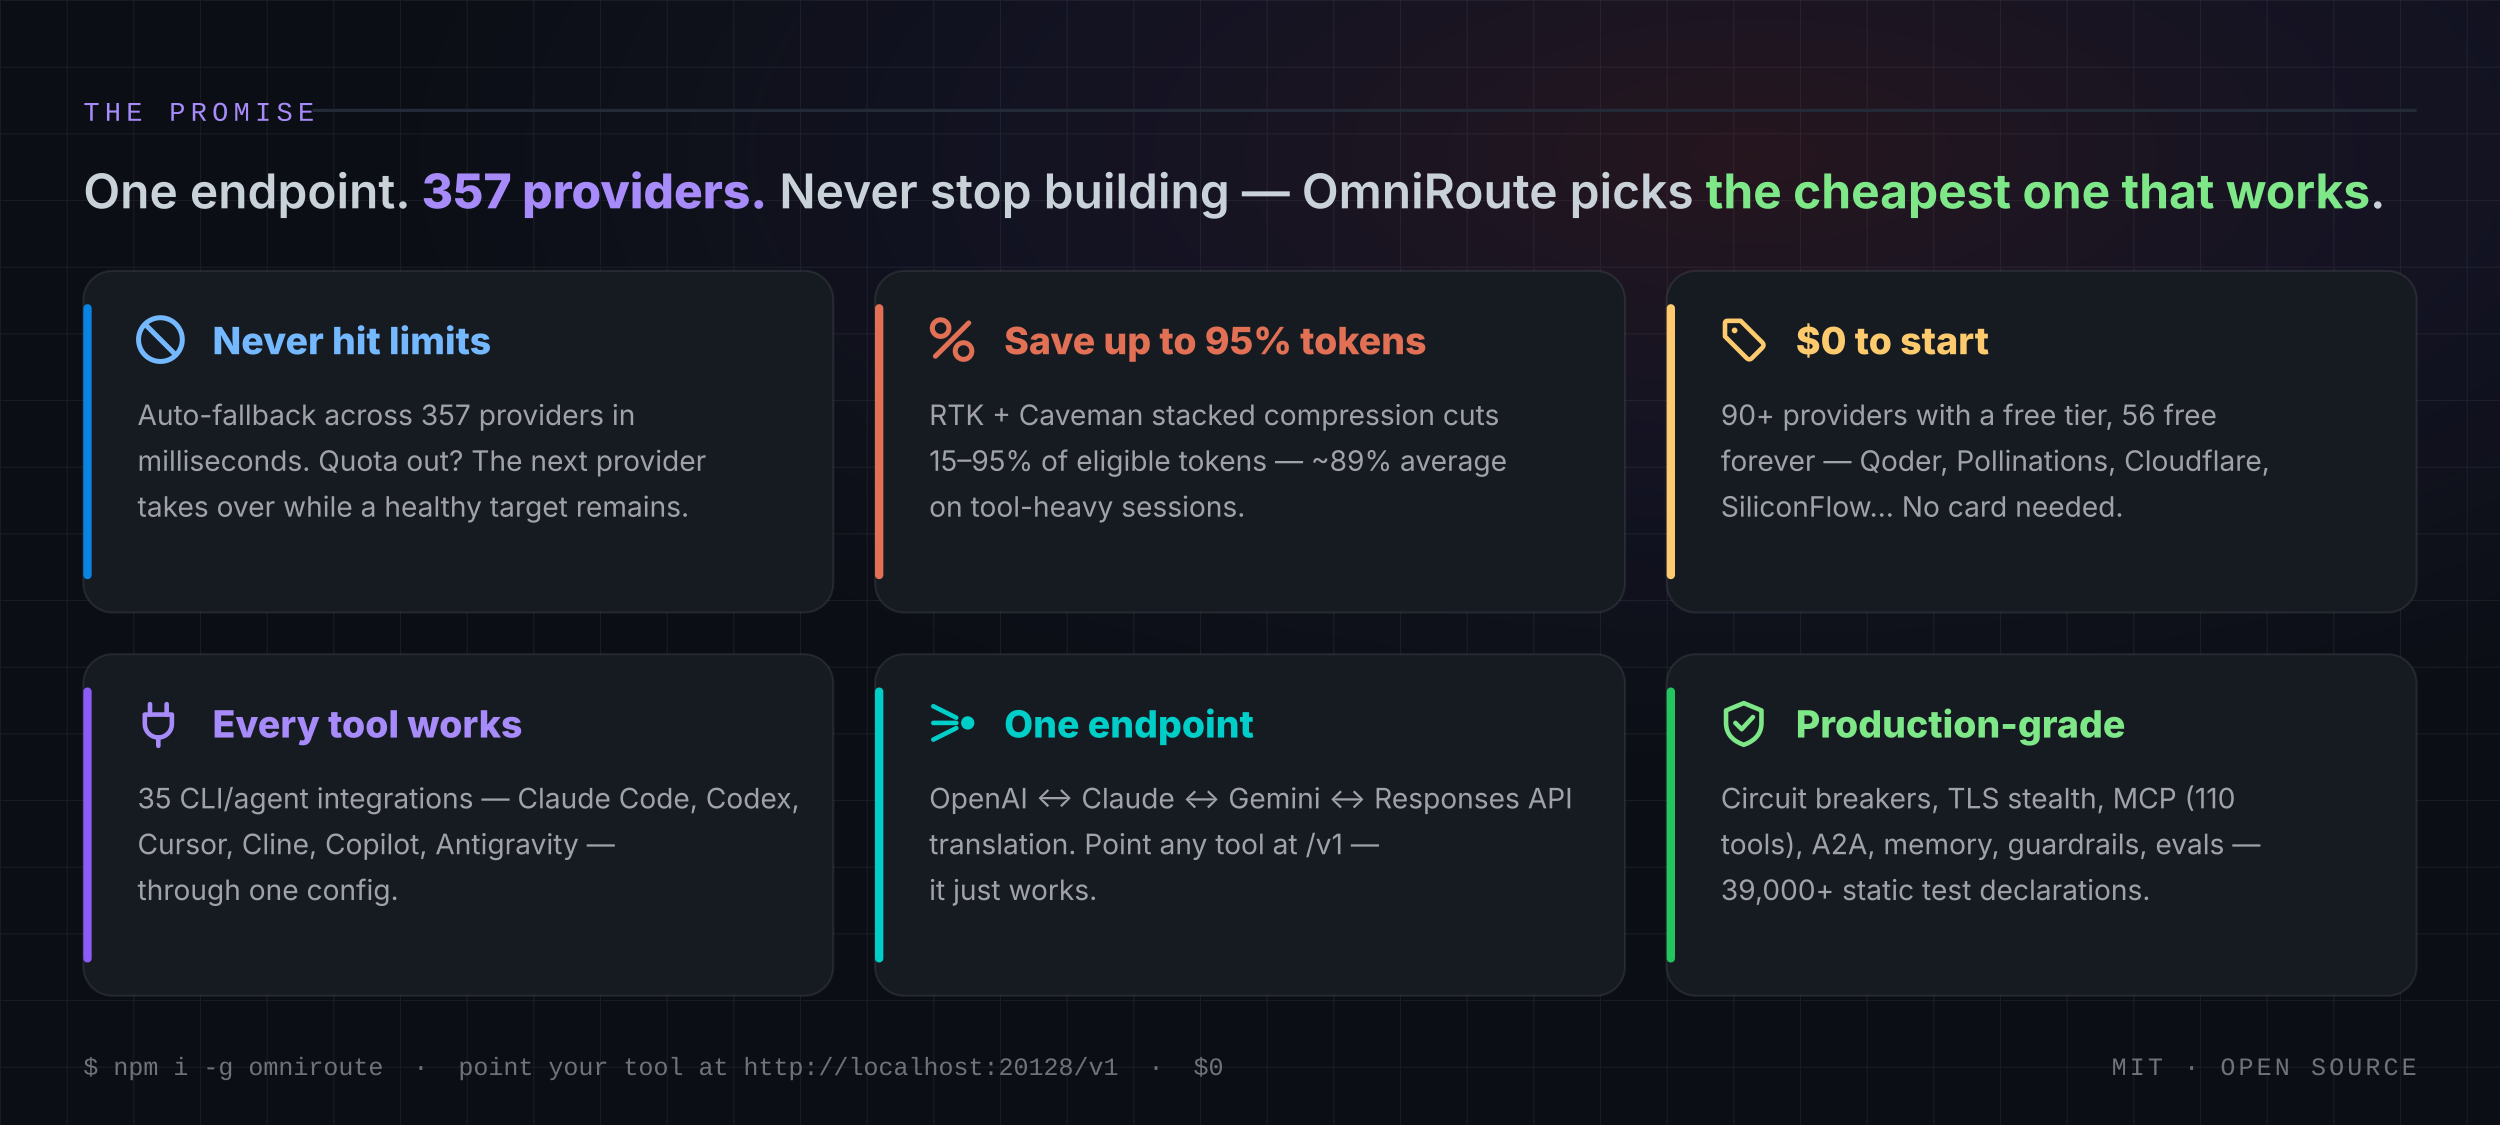
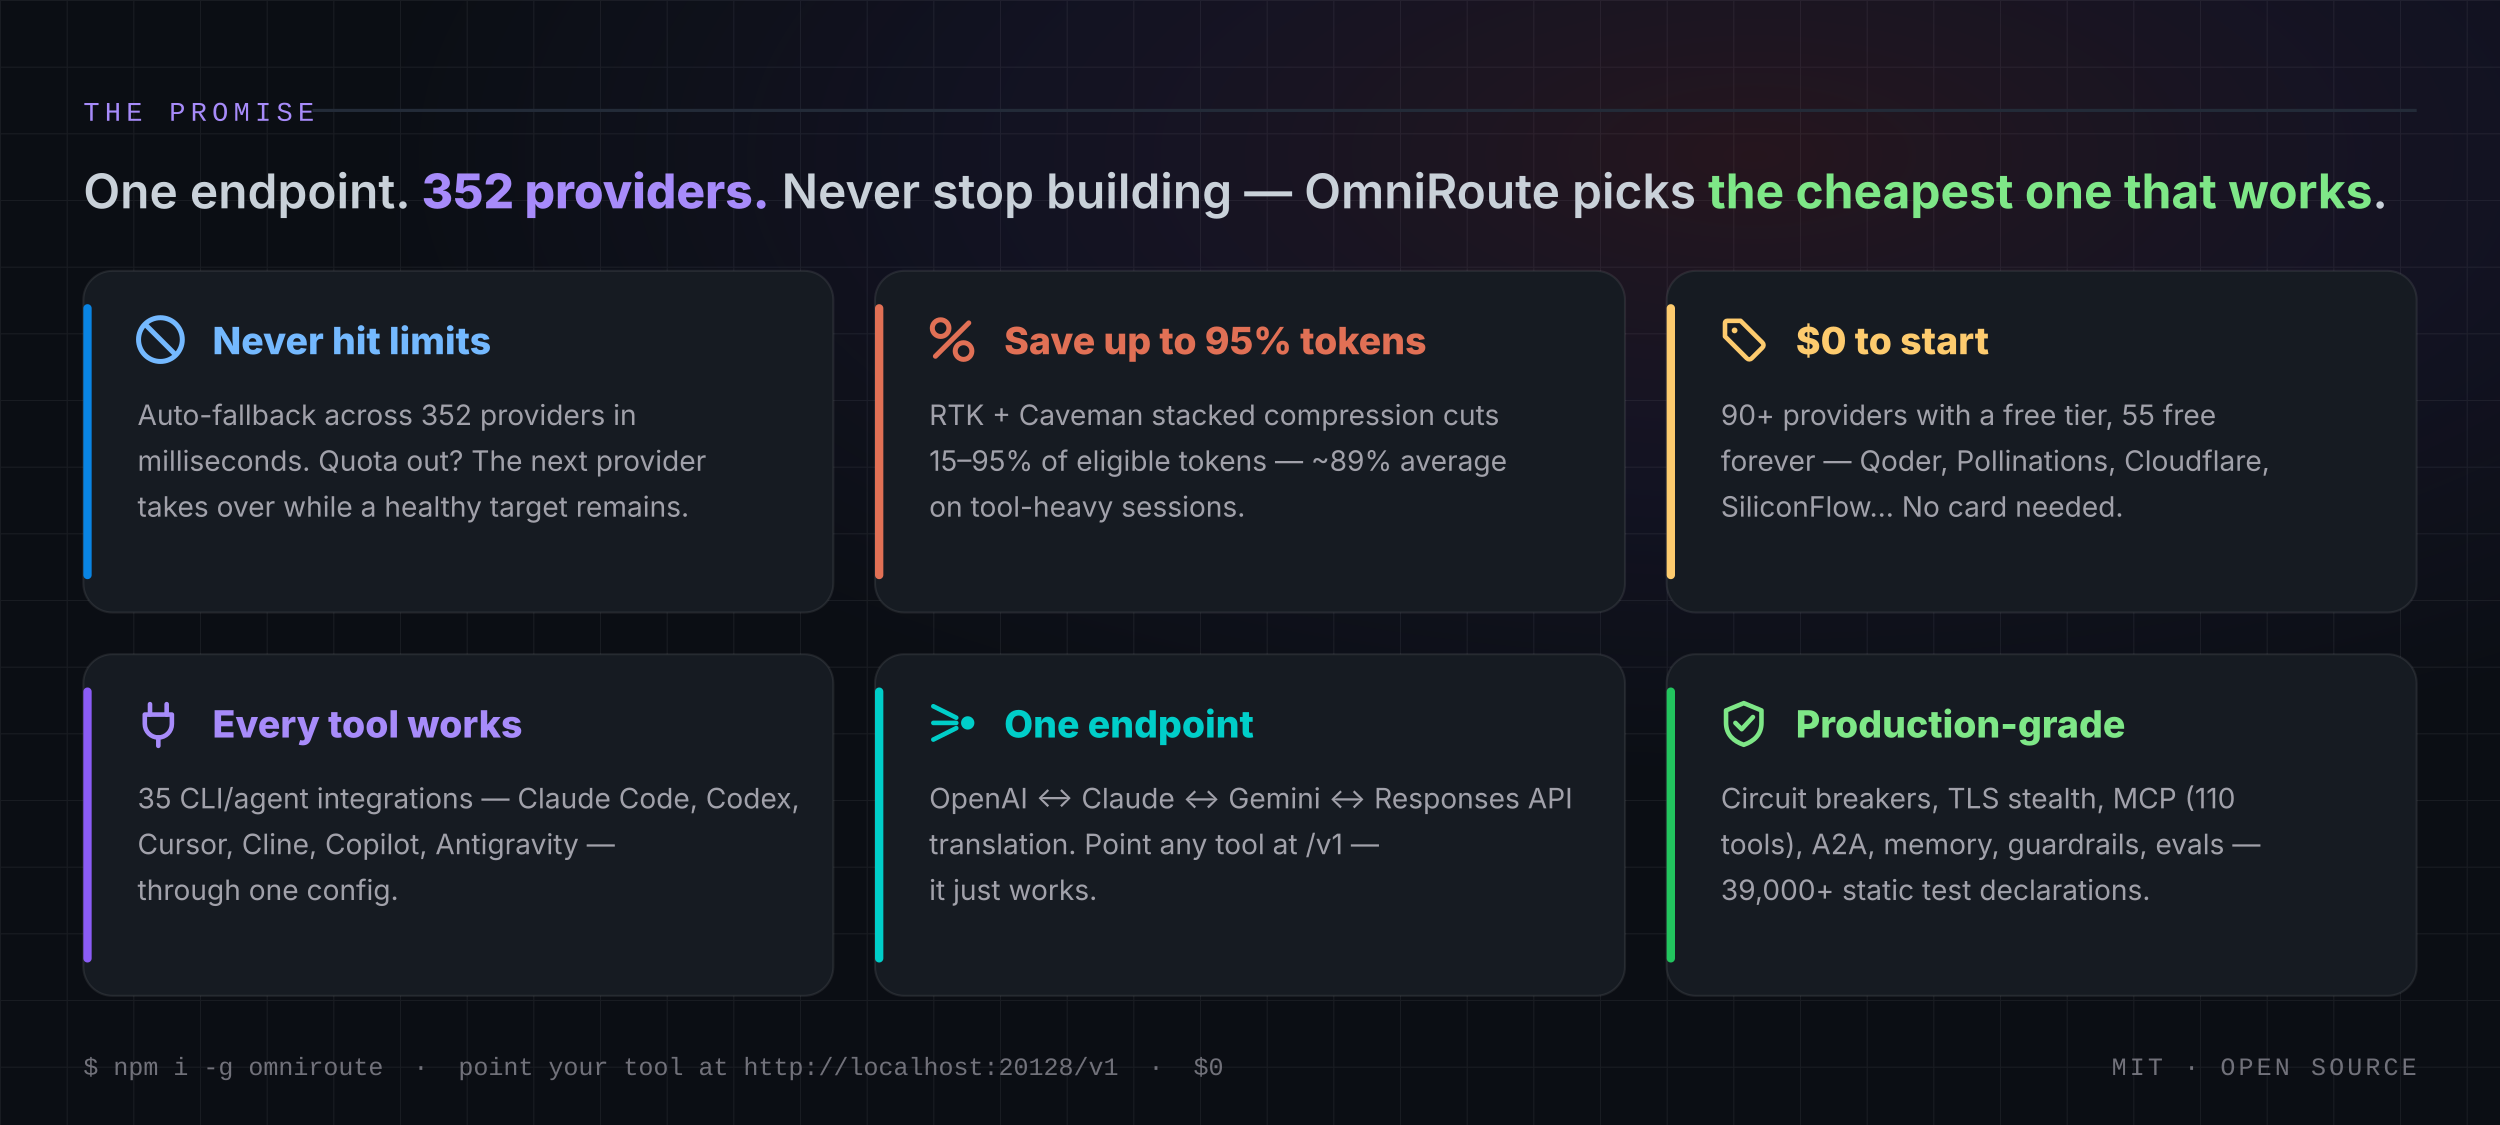
- <svg xmlns="http://www.w3.org/2000/svg" viewBox="0 0 1200 540" role="img" aria-label="The OmniRoute promise: one endpoint and 357 providers. Six pillars. Resilient fallback: automatic routing continues while another healthy target is available. Save up to 95 percent of eligible tokens: RTK plus Caveman stacked compression averages about 89 percent on tool-heavy sessions. Zero dollars to start: 90+ providers with a free tier and 56 recurring or keyless free-forever providers. Every tool works: 35 CLI and agent integration records, including Claude Code, Codex, Cursor, Cline, Copilot and Antigravity, through one config. One endpoint: OpenAI, Claude, Gemini and Responses API translation at /v1. Production controls: circuit breakers, TLS stealth, MCP with 110 tools, A2A, memory, guardrails, evals, and 39,000+ static test declarations across 5,100+ tracked test files.">
+ <svg xmlns="http://www.w3.org/2000/svg" viewBox="0 0 1200 540" role="img" aria-label="The OmniRoute promise: one endpoint and 352 providers. Six pillars. Resilient fallback: automatic routing continues while another healthy target is available. Save up to 95 percent of eligible tokens: RTK plus Caveman stacked compression averages about 89 percent on tool-heavy sessions. Zero dollars to start: 90+ providers with a free tier and 56 recurring or keyless free-forever providers. Every tool works: 35 CLI and agent integration records, including Claude Code, Codex, Cursor, Cline, Copilot and Antigravity, through one config. One endpoint: OpenAI, Claude, Gemini and Responses API translation at /v1. Production controls: circuit breakers, TLS stealth, MCP with 110 tools, A2A, memory, guardrails, evals, and 39,000+ static test declarations across 5,100+ tracked test files.">
  <defs>
    <pattern id="gridPaperP" width="32" height="32" patternUnits="userSpaceOnUse">
      <path d="M 32 0 L 0 0 0 32" fill="none" stroke="#ffffff" stroke-opacity="0.06" stroke-width="1" />
    </pattern>
    <radialGradient id="bgGlowP" cx="70%" cy="14%" r="55%">
      <stop offset="0%" stop-color="#e54d5e" stop-opacity="0.12" />
      <stop offset="55%" stop-color="#8b5cf6" stop-opacity="0.06" />
      <stop offset="100%" stop-color="#6366f1" stop-opacity="0" />
    </radialGradient>
  </defs>
  <rect width="1200" height="540" fill="#0b0e14" />
  <rect width="1200" height="540" fill="url(#gridPaperP)" />
  <rect width="1200" height="540" fill="url(#bgGlowP)" />
  <g>
    <text x="40" y="58" font-family="Consolas, 'Courier New', monospace" font-size="13" letter-spacing="2.5" fill="#a78bfa">THE PROMISE</text>
    <line x1="150" y1="53" x2="1160" y2="53" stroke="#232b38" stroke-width="1.5" />
  </g>
  <g>
-     <text x="40" y="100" font-family="Inter, 'Segoe UI', Arial, Helvetica, system-ui, sans-serif" font-size="23" font-weight="600" fill="#c9d1d9">One endpoint. <tspan fill="#a78bfa" font-weight="800">357 providers.</tspan> Never stop building — OmniRoute picks <tspan fill="#7ee787" font-weight="700">the cheapest one that works</tspan>.</text>
+     <text x="40" y="100" font-family="Inter, 'Segoe UI', Arial, Helvetica, system-ui, sans-serif" font-size="23" font-weight="600" fill="#c9d1d9">One endpoint. <tspan fill="#a78bfa" font-weight="800">352 providers.</tspan> Never stop building — OmniRoute picks <tspan fill="#7ee787" font-weight="700">the cheapest one that works</tspan>.</text>
  </g>
  <g font-family="Inter, 'Segoe UI', Arial, Helvetica, system-ui, sans-serif">
    <g>
      <rect x="40" y="130" width="360" height="164" rx="14" fill="#161b22" stroke="#ffffff" stroke-opacity="0.08" stroke-width="1" />
      <rect x="40" y="130" width="360" height="164" rx="14" fill="none" stroke="#74b9ff" stroke-width="1.5" opacity="0">
        <animate attributeName="opacity" values="0;0.9;0;0" keyTimes="0;0.055;0.12;1" dur="12s" begin="3s" repeatCount="indefinite" />
      </rect>
      <rect x="40" y="146" width="4" height="132" rx="2" fill="#0984e3" />
      <g transform="translate(66,152)" stroke="#74b9ff" stroke-width="2.4" fill="none" stroke-linecap="round">
        <circle cx="11" cy="11" r="10.5" />
        <line x1="3.9" y1="3.9" x2="18.1" y2="18.1" />
      </g>
      <text x="102" y="170" font-size="18" font-weight="800" fill="#74b9ff">Never hit limits</text>
-       <text x="66" y="204" font-size="13.5" fill="#a1a1aa">Auto-fallback across 357 providers in</text>
+       <text x="66" y="204" font-size="13.5" fill="#a1a1aa">Auto-fallback across 352 providers in</text>
      <text x="66" y="226" font-size="13.5" fill="#a1a1aa">milliseconds. Quota out? The next provider</text>
      <text x="66" y="248" font-size="13.5" fill="#a1a1aa">takes over while a healthy target remains.</text>
    </g>
    <g>
      <rect x="420" y="130" width="360" height="164" rx="14" fill="#161b22" stroke="#ffffff" stroke-opacity="0.08" stroke-width="1" />
      <rect x="420" y="130" width="360" height="164" rx="14" fill="none" stroke="#e17055" stroke-width="1.5" opacity="0">
        <animate attributeName="opacity" values="0;0;0.9;0;0" keyTimes="0;0.167;0.222;0.287;1" dur="12s" begin="3s" repeatCount="indefinite" />
      </rect>
      <rect x="420" y="146" width="4" height="132" rx="2" fill="#e17055" />
      <g transform="translate(446,152)" stroke="#e17055" stroke-width="2.4" fill="none" stroke-linecap="round">
        <circle cx="5.5" cy="5.5" r="4" />
        <circle cx="16.5" cy="16.5" r="4" />
        <line x1="19" y1="3" x2="3" y2="19" />
      </g>
      <text x="482" y="170" font-size="18" font-weight="800" fill="#e17055">Save up to 95% tokens</text>
      <text x="446" y="204" font-size="13.5" fill="#a1a1aa">RTK + Caveman stacked compression cuts</text>
      <text x="446" y="226" font-size="13.5" fill="#a1a1aa">15–95% of eligible tokens — ~89% average</text>
      <text x="446" y="248" font-size="13.5" fill="#a1a1aa">on tool-heavy sessions.</text>
    </g>
    <g>
      <rect x="800" y="130" width="360" height="164" rx="14" fill="#161b22" stroke="#ffffff" stroke-opacity="0.08" stroke-width="1" />
      <rect x="800" y="130" width="360" height="164" rx="14" fill="none" stroke="#fdcb6e" stroke-width="1.5" opacity="0">
        <animate attributeName="opacity" values="0;0;0.9;0;0" keyTimes="0;0.334;0.389;0.454;1" dur="12s" begin="3s" repeatCount="indefinite" />
      </rect>
      <rect x="800" y="146" width="4" height="132" rx="2" fill="#fdcb6e" />
      <g transform="translate(826,152)" stroke="#fdcb6e" stroke-width="2.2" fill="none" stroke-linecap="round" stroke-linejoin="round">
        <path d="M 2,9.5 L 2,3 A 1,1 0 0 1 3,2 L 9.5,2 L 20,12.5 A 1.6,1.6 0 0 1 20,14.8 L 14.8,20 A 1.6,1.6 0 0 1 12.5,20 Z" />
        <circle cx="6.6" cy="6.6" r="1.4" fill="#fdcb6e" stroke="none" />
      </g>
      <text x="862" y="170" font-size="18" font-weight="800" fill="#fdcb6e">$0 to start</text>
-       <text x="826" y="204" font-size="13.5" fill="#a1a1aa">90+ providers with a free tier, 56 free</text>
+       <text x="826" y="204" font-size="13.5" fill="#a1a1aa">90+ providers with a free tier, 55 free</text>
      <text x="826" y="226" font-size="13.5" fill="#a1a1aa">forever — Qoder, Pollinations, Cloudflare,</text>
      <text x="826" y="248" font-size="13.5" fill="#a1a1aa">SiliconFlow… No card needed.</text>
    </g>
    <g>
      <rect x="40" y="314" width="360" height="164" rx="14" fill="#161b22" stroke="#ffffff" stroke-opacity="0.08" stroke-width="1" />
      <rect x="40" y="314" width="360" height="164" rx="14" fill="none" stroke="#a78bfa" stroke-width="1.5" opacity="0">
        <animate attributeName="opacity" values="0;0;0.9;0;0" keyTimes="0;0.5;0.555;0.62;1" dur="12s" begin="3s" repeatCount="indefinite" />
      </rect>
      <rect x="40" y="330" width="4" height="132" rx="2" fill="#8b5cf6" />
      <g transform="translate(66,336)" stroke="#a78bfa" stroke-width="2.2" fill="none" stroke-linecap="round" stroke-linejoin="round">
        <path d="M 6,2 L 6,7 M 14,2 L 14,7" />
        <path d="M 3.5,7 L 16.5,7 L 16.5,11.5 A 6.5,6.5 0 0 1 10,18 A 6.5,6.5 0 0 1 3.5,11.5 Z" />
        <path d="M 10,18 L 10,22" />
      </g>
      <text x="102" y="354" font-size="18" font-weight="800" fill="#a78bfa">Every tool works</text>
      <text x="66" y="388" font-size="13.5" fill="#a1a1aa">35 CLI/agent integrations — Claude Code, Codex,</text>
      <text x="66" y="410" font-size="13.5" fill="#a1a1aa">Cursor, Cline, Copilot, Antigravity —</text>
      <text x="66" y="432" font-size="13.5" fill="#a1a1aa">through one config.</text>
    </g>
    <g>
      <rect x="420" y="314" width="360" height="164" rx="14" fill="#161b22" stroke="#ffffff" stroke-opacity="0.08" stroke-width="1" />
      <rect x="420" y="314" width="360" height="164" rx="14" fill="none" stroke="#00cec9" stroke-width="1.5" opacity="0">
        <animate attributeName="opacity" values="0;0;0.9;0;0" keyTimes="0;0.667;0.722;0.787;1" dur="12s" begin="3s" repeatCount="indefinite" />
      </rect>
      <rect x="420" y="330" width="4" height="132" rx="2" fill="#00cec9" />
      <g transform="translate(446,336)" stroke="#00cec9" stroke-width="2.2" fill="none" stroke-linecap="round">
        <path d="M 2,3 L 13,8.5 M 2,11 L 13,11 M 2,19 L 13,13.5" />
        <circle cx="18.5" cy="11" r="3.2" fill="#00cec9" stroke="none" />
      </g>
      <text x="482" y="354" font-size="18" font-weight="800" fill="#00cec9">One endpoint</text>
      <text x="446" y="388" font-size="13.5" fill="#a1a1aa">OpenAI ↔ Claude ↔ Gemini ↔ Responses API</text>
      <text x="446" y="410" font-size="13.5" fill="#a1a1aa">translation. Point any tool at /v1 —</text>
      <text x="446" y="432" font-size="13.5" fill="#a1a1aa">it just works.</text>
    </g>
    <g>
      <rect x="800" y="314" width="360" height="164" rx="14" fill="#161b22" stroke="#ffffff" stroke-opacity="0.08" stroke-width="1" />
      <rect x="800" y="314" width="360" height="164" rx="14" fill="none" stroke="#7ee787" stroke-width="1.5" opacity="0">
        <animate attributeName="opacity" values="0;0;0.9;0;0" keyTimes="0;0.834;0.889;0.954;1" dur="12s" begin="3s" repeatCount="indefinite" />
      </rect>
      <rect x="800" y="330" width="4" height="132" rx="2" fill="#22c55e" />
      <g transform="translate(826,336)" stroke="#7ee787" stroke-width="2.2" fill="none" stroke-linecap="round" stroke-linejoin="round">
        <path d="M 11,1.5 L 19.5,5 L 19.5,11 C 19.5,16.5 16,19.8 11,21.5 C 6,19.8 2.5,16.5 2.5,11 L 2.5,5 Z" />
        <path d="M 7,11 L 10,14 L 15.4,8.2" />
      </g>
      <text x="862" y="354" font-size="18" font-weight="800" fill="#7ee787">Production-grade</text>
      <text x="826" y="388" font-size="13.5" fill="#a1a1aa">Circuit breakers, TLS stealth, MCP (110</text>
      <text x="826" y="410" font-size="13.5" fill="#a1a1aa">tools), A2A, memory, guardrails, evals —</text>
      <text x="826" y="432" font-size="13.5" fill="#a1a1aa">39,000+ static test declarations.</text>
    </g>
  </g>
  <g>
    <text x="40" y="516" font-family="Consolas, 'Courier New', monospace" font-size="12" fill="#71717a">$ npm i -g omniroute  ·  point your tool at http://localhost:20128/v1  ·  $0</text>
    <text x="1160" y="516" text-anchor="end" font-family="Consolas, 'Courier New', monospace" font-size="12" letter-spacing="1.5" fill="#71717a">MIT · OPEN SOURCE</text>
  </g>
</svg>
